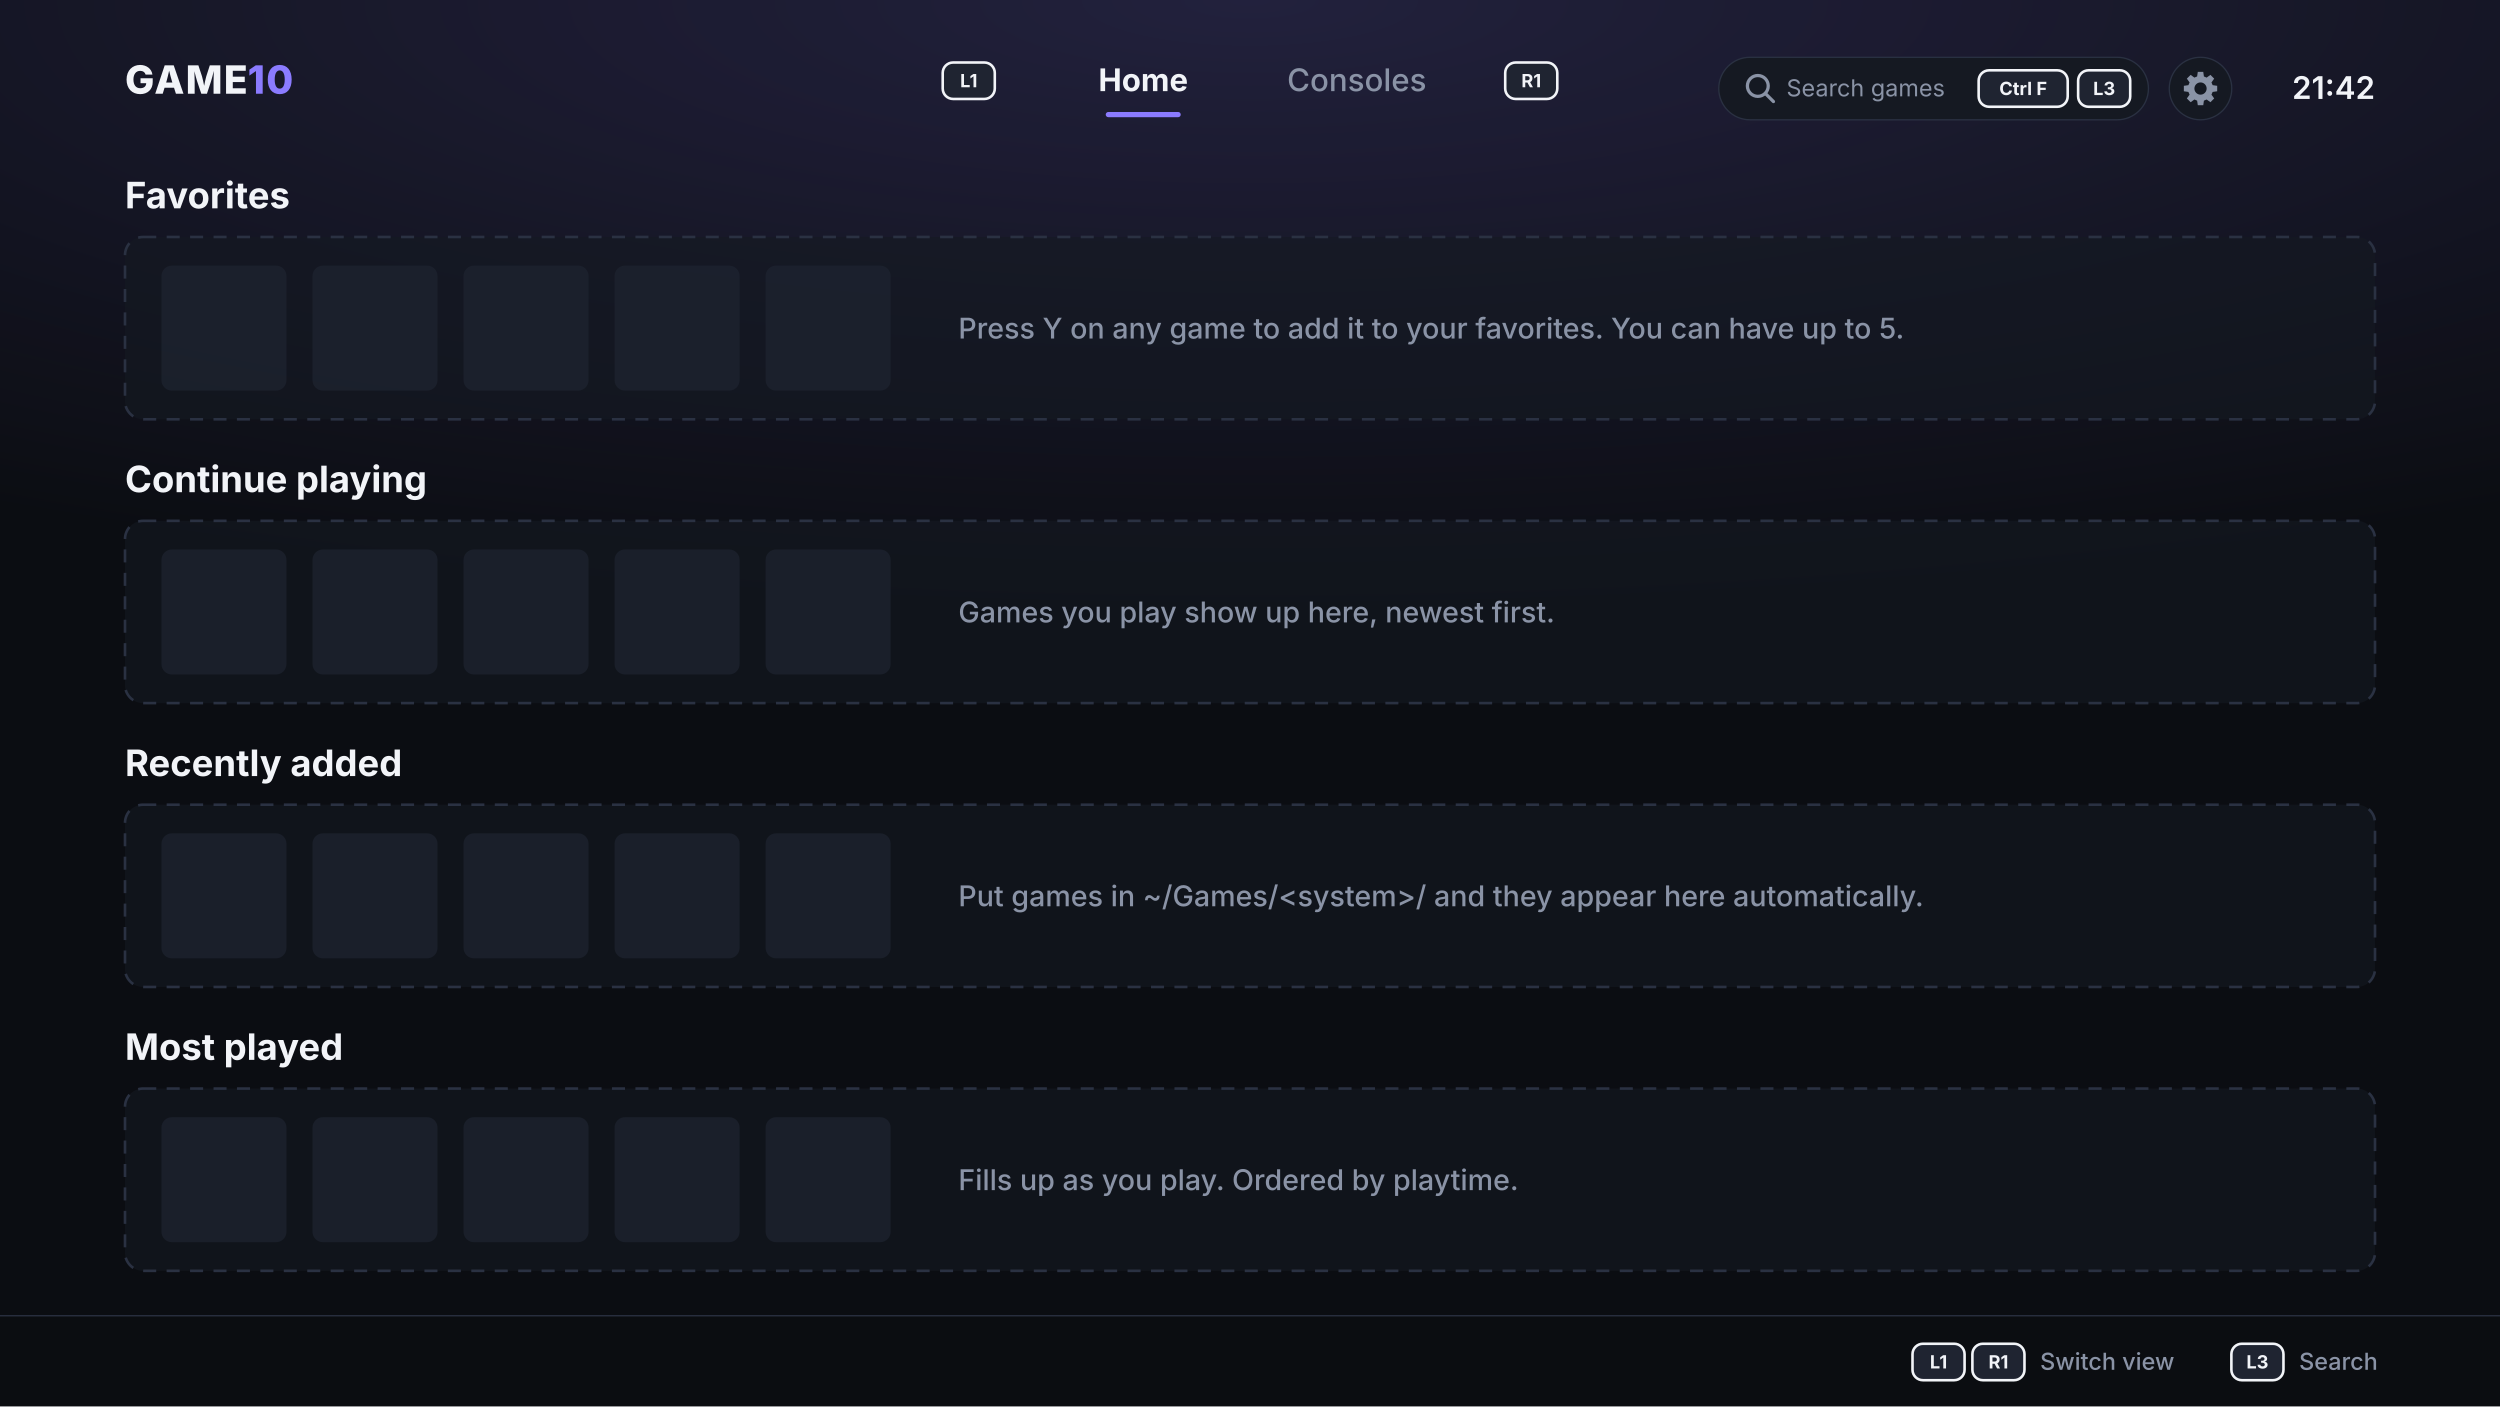
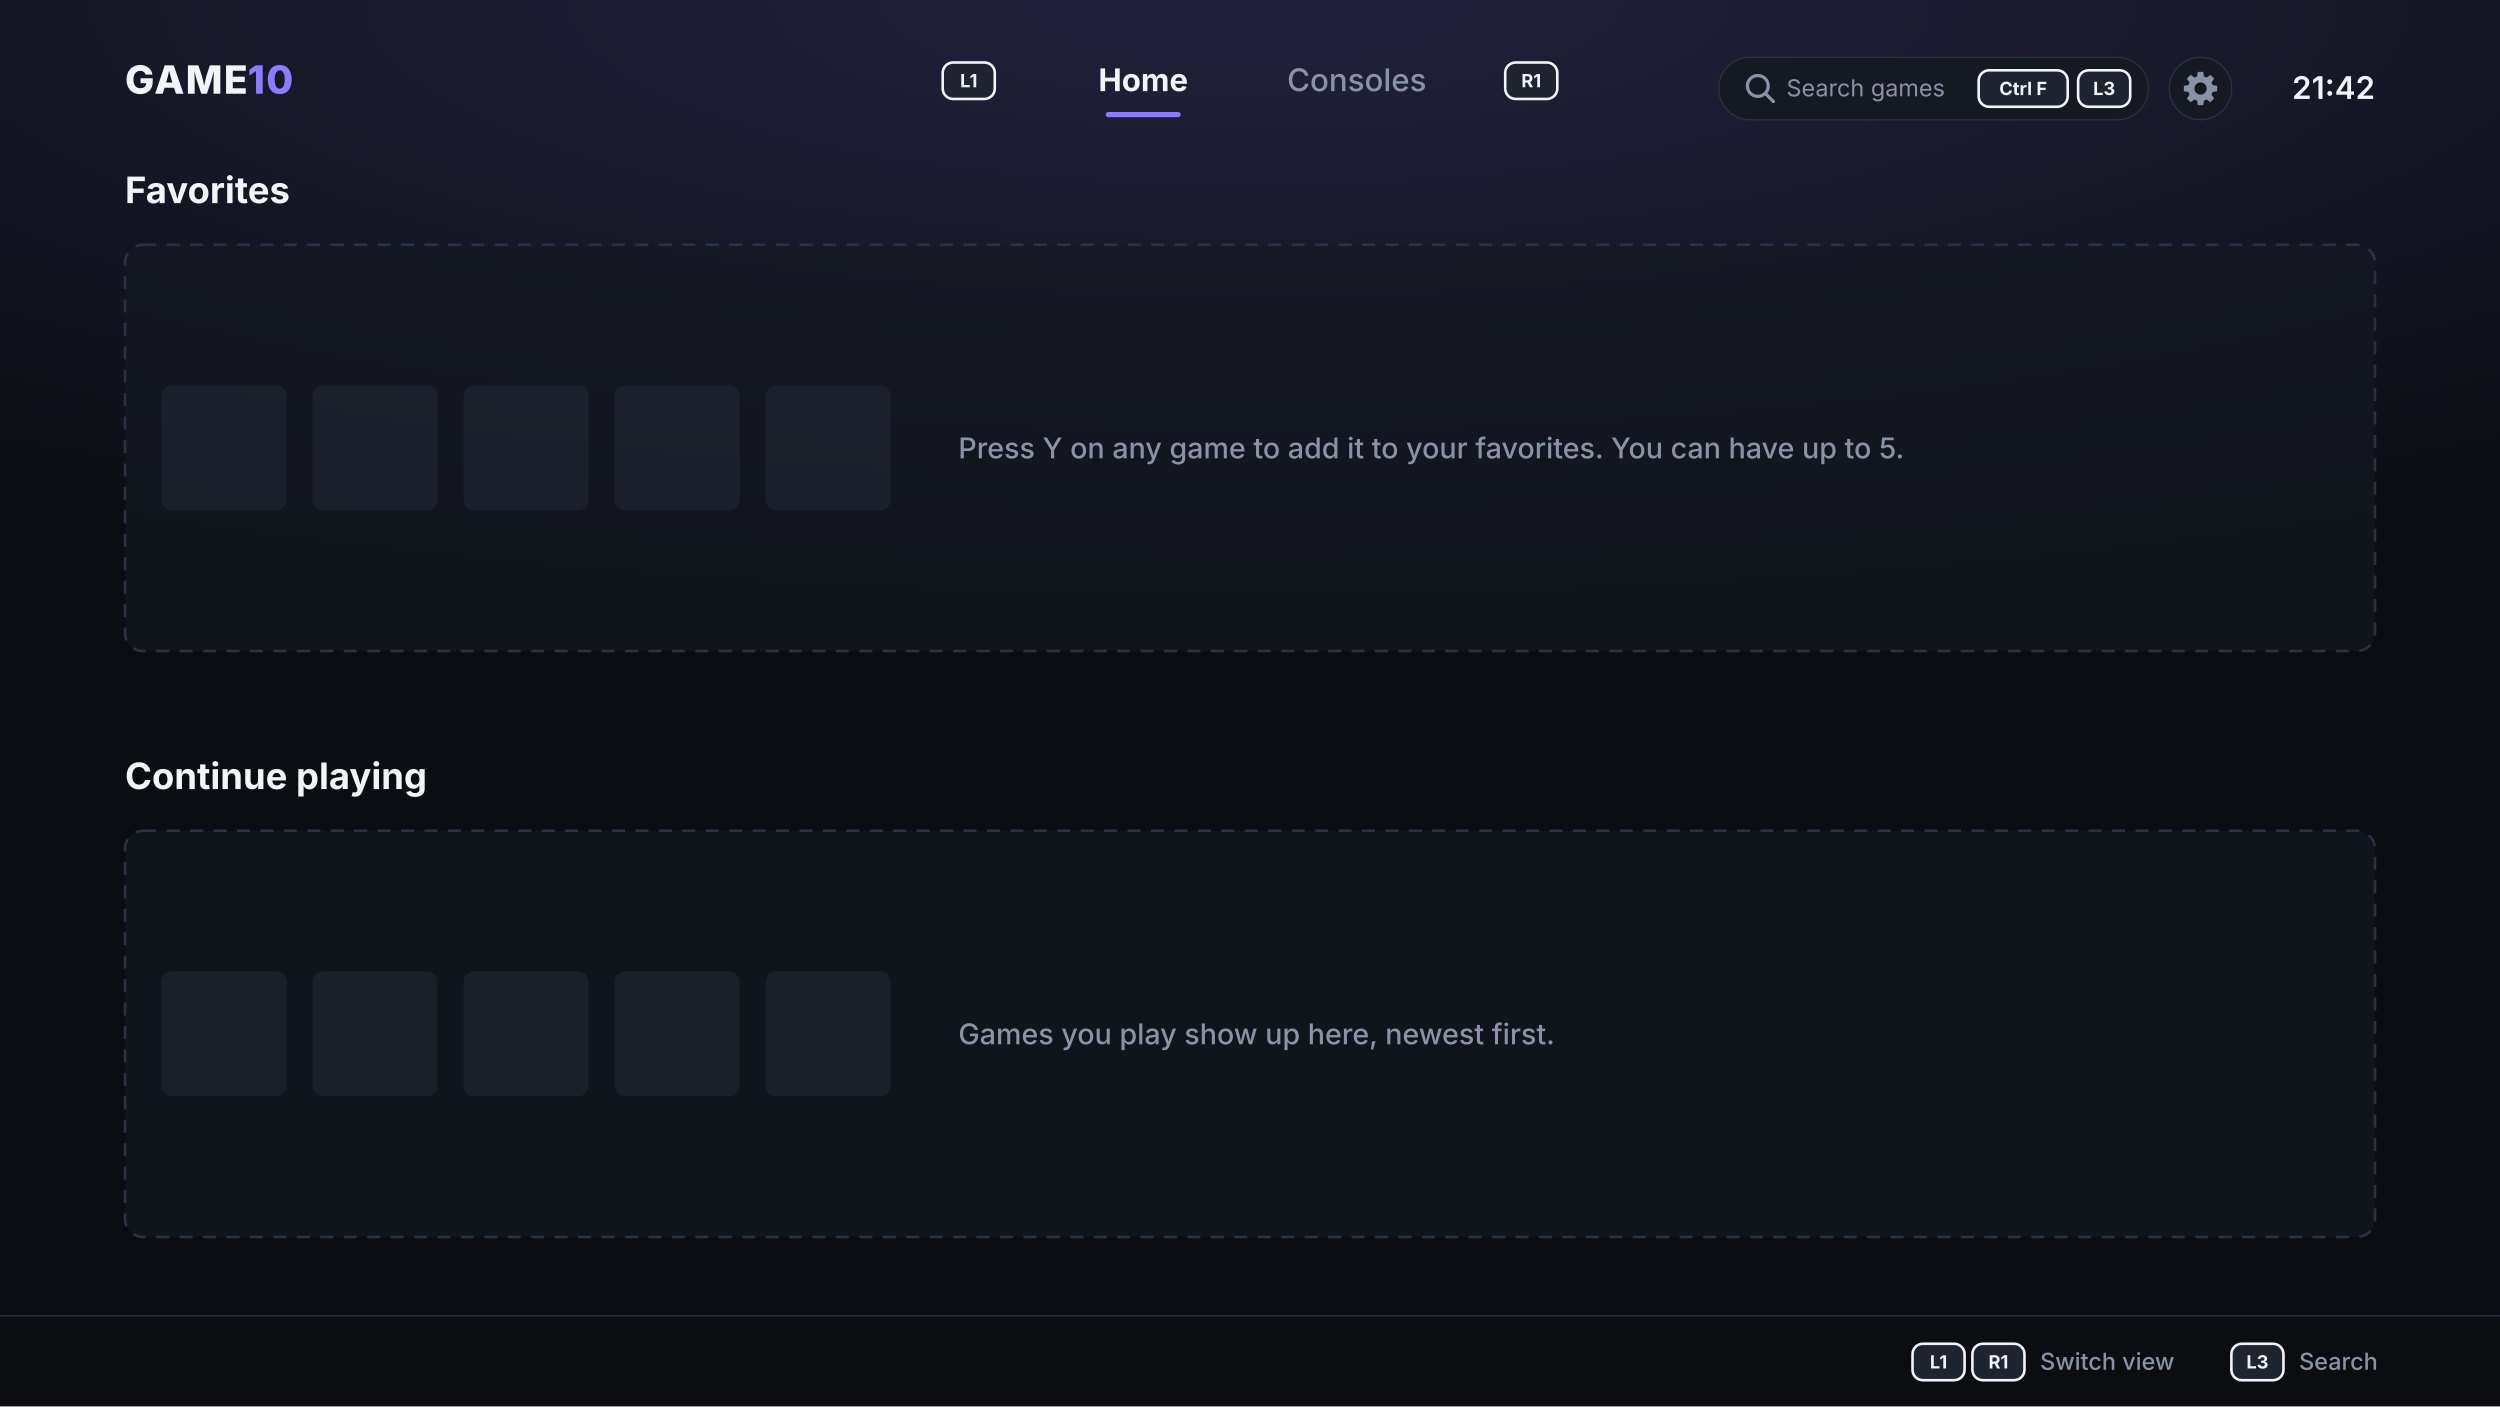
<svg xmlns="http://www.w3.org/2000/svg" width="1920" height="1080" viewBox="0 0 1920 1080">
  <defs>
    <radialGradient id="rg1" cx="0.5" cy="0" r="0.9">
      <stop offset="0" stop-color="#8B7BFF" stop-opacity="0.18" />
      <stop offset="1" stop-color="#8B7BFF" stop-opacity="0" />
    </radialGradient>
  </defs>
  <rect x="0.0" y="0.0" width="1920.0" height="1080.0" rx="0" fill="#0B0D12" fill-opacity="1" />
  <rect x="0.0" y="0.0" width="1920.0" height="520.0" rx="0" fill="url(#rg1)" fill-opacity="1" />
  <text x="96" y="72" font-family="Inter, 'Helvetica Neue', Arial, sans-serif" font-size="30" font-weight="800" fill="#F2F4F8" letter-spacing="1">GAME<tspan fill="#8B7BFF">10</tspan>
  </text>
  <rect x="724.0" y="48.0" width="40.0" height="28.0" rx="8" fill="#1F2431" fill-opacity="1" stroke="#F2F4F8" stroke-width="2" />
  <text x="744.0" y="67.0" font-family="Inter, 'Helvetica Neue', Arial, sans-serif" font-size="14" font-weight="700" fill="#F2F4F8" fill-opacity="1" text-anchor="middle" letter-spacing="0">L1</text>
  <rect x="1156.0" y="48.0" width="40.0" height="28.0" rx="8" fill="#1F2431" fill-opacity="1" stroke="#F2F4F8" stroke-width="2" />
  <text x="1176.0" y="67.0" font-family="Inter, 'Helvetica Neue', Arial, sans-serif" font-size="14" font-weight="700" fill="#F2F4F8" fill-opacity="1" text-anchor="middle" letter-spacing="0">R1</text>
  <text x="878.0" y="70.0" font-family="Inter, 'Helvetica Neue', Arial, sans-serif" font-size="24" font-weight="700" fill="#F2F4F8" fill-opacity="1" text-anchor="middle" letter-spacing="0">Home</text>
  <rect x="849.2" y="86.0" width="57.6" height="4.0" rx="2" fill="#8B7BFF" fill-opacity="1" />
  <text x="1042.0" y="70.0" font-family="Inter, 'Helvetica Neue', Arial, sans-serif" font-size="24" font-weight="500" fill="#8A93A6" fill-opacity="1" text-anchor="middle" letter-spacing="0">Consoles</text>
  <rect x="1320.0" y="44.0" width="330.0" height="48.0" rx="24" fill="#151922" fill-opacity="1" stroke="#2A3142" stroke-width="1" />
  <circle cx="1350.0" cy="66.0" r="8.0" fill="none" fill-opacity="1" stroke="#8A93A6" stroke-width="2.5" />
  <line x1="1356" y1="72" x2="1362" y2="78" stroke="#8A93A6" stroke-width="2.5" stroke-linecap="round" />
  <text x="1372.0" y="74.0" font-family="Inter, 'Helvetica Neue', Arial, sans-serif" font-size="18" font-weight="400" fill="#8A93A6" fill-opacity="1" text-anchor="start" letter-spacing="0">Search games</text>
  <rect x="1596.0" y="54.0" width="40.0" height="28.0" rx="8" fill="#1F2431" fill-opacity="1" stroke="#F2F4F8" stroke-width="2" />
  <text x="1616.0" y="73.0" font-family="Inter, 'Helvetica Neue', Arial, sans-serif" font-size="14" font-weight="700" fill="#F2F4F8" fill-opacity="1" text-anchor="middle" letter-spacing="0">L3</text>
  <rect x="1519.6" y="54.0" width="68.4" height="28.0" rx="8" fill="#1F2431" fill-opacity="1" stroke="#F2F4F8" stroke-width="2" />
  <text x="1553.8" y="73.0" font-family="Inter, 'Helvetica Neue', Arial, sans-serif" font-size="14" font-weight="700" fill="#F2F4F8" fill-opacity="1" text-anchor="middle" letter-spacing="0">Ctrl F</text>
  <circle cx="1690.0" cy="68.0" r="24.0" fill="#151922" fill-opacity="1" stroke="#2A3142" stroke-width="1" />
  <polygon points="1699.3,65.4 1702.8,65.9 1702.8,70.1 1699.3,70.6 1698.4,72.7 1700.5,75.6 1697.6,78.5 1694.7,76.4 1692.6,77.3 1692.1,80.8 1687.9,80.8 1687.4,77.3 1685.3,76.4 1682.4,78.5 1679.5,75.6 1681.6,72.7 1680.7,70.6 1677.2,70.1 1677.2,65.9 1680.7,65.4 1681.6,63.3 1679.5,60.4 1682.4,57.5 1685.3,59.6 1687.4,58.7 1687.9,55.2 1692.1,55.2 1692.6,58.7 1694.7,59.6 1697.6,57.5 1700.5,60.4 1698.4,63.3" fill="#8A93A6" />
  <circle cx="1690.0" cy="68.0" r="4.7" fill="#151922" fill-opacity="1" />
  <text x="1824.0" y="76.0" font-family="Inter, 'Helvetica Neue', Arial, sans-serif" font-size="24" font-weight="600" fill="#F2F4F8" fill-opacity="1" text-anchor="end" letter-spacing="0">21:42</text>
-   <text x="96.0" y="160.0" font-family="Inter, 'Helvetica Neue', Arial, sans-serif" font-size="28" font-weight="700" fill="#F2F4F8" fill-opacity="1" text-anchor="start" letter-spacing="0">Favorites</text>
-   <rect x="96.0" y="182.0" width="1728.0" height="140.0" rx="14" fill="#151922" fill-opacity="0.6" stroke="#2A3142" stroke-width="2" stroke-dasharray="10 8" />
-   <rect x="124.0" y="204.0" width="96.0" height="96.0" rx="8" fill="#1F2431" fill-opacity="0.7" />
-   <rect x="240.0" y="204.0" width="96.0" height="96.0" rx="8" fill="#1F2431" fill-opacity="0.7" />
-   <rect x="356.0" y="204.0" width="96.0" height="96.0" rx="8" fill="#1F2431" fill-opacity="0.7" />
-   <rect x="472.0" y="204.0" width="96.0" height="96.0" rx="8" fill="#1F2431" fill-opacity="0.7" />
-   <rect x="588.0" y="204.0" width="96.0" height="96.0" rx="8" fill="#1F2431" fill-opacity="0.7" />
-   <text x="736.0" y="260.0" font-family="Inter, 'Helvetica Neue', Arial, sans-serif" font-size="22" font-weight="500" fill="#8A93A6" fill-opacity="1" text-anchor="start" letter-spacing="0">Press  Y  on any game to add it to your favorites. You can have up to 5.</text>
-   <text x="96.0" y="378.0" font-family="Inter, 'Helvetica Neue', Arial, sans-serif" font-size="28" font-weight="700" fill="#F2F4F8" fill-opacity="1" text-anchor="start" letter-spacing="0">Continue playing</text>
-   <rect x="96.0" y="400.0" width="1728.0" height="140.0" rx="14" fill="#151922" fill-opacity="0.6" stroke="#2A3142" stroke-width="2" stroke-dasharray="10 8" />
-   <rect x="124.0" y="422.0" width="96.0" height="96.0" rx="8" fill="#1F2431" fill-opacity="0.7" />
-   <rect x="240.0" y="422.0" width="96.0" height="96.0" rx="8" fill="#1F2431" fill-opacity="0.7" />
-   <rect x="356.0" y="422.0" width="96.0" height="96.0" rx="8" fill="#1F2431" fill-opacity="0.7" />
-   <rect x="472.0" y="422.0" width="96.0" height="96.0" rx="8" fill="#1F2431" fill-opacity="0.7" />
-   <rect x="588.0" y="422.0" width="96.0" height="96.0" rx="8" fill="#1F2431" fill-opacity="0.7" />
-   <text x="736.0" y="478.0" font-family="Inter, 'Helvetica Neue', Arial, sans-serif" font-size="22" font-weight="500" fill="#8A93A6" fill-opacity="1" text-anchor="start" letter-spacing="0">Games you play show up here, newest first.</text>
-   <text x="96.0" y="596.0" font-family="Inter, 'Helvetica Neue', Arial, sans-serif" font-size="28" font-weight="700" fill="#F2F4F8" fill-opacity="1" text-anchor="start" letter-spacing="0">Recently added</text>
-   <rect x="96.0" y="618.0" width="1728.0" height="140.0" rx="14" fill="#151922" fill-opacity="0.6" stroke="#2A3142" stroke-width="2" stroke-dasharray="10 8" />
-   <rect x="124.0" y="640.0" width="96.0" height="96.0" rx="8" fill="#1F2431" fill-opacity="0.7" />
-   <rect x="240.0" y="640.0" width="96.0" height="96.0" rx="8" fill="#1F2431" fill-opacity="0.7" />
-   <rect x="356.0" y="640.0" width="96.0" height="96.0" rx="8" fill="#1F2431" fill-opacity="0.7" />
-   <rect x="472.0" y="640.0" width="96.0" height="96.0" rx="8" fill="#1F2431" fill-opacity="0.7" />
-   <rect x="588.0" y="640.0" width="96.0" height="96.0" rx="8" fill="#1F2431" fill-opacity="0.7" />
-   <text x="736.0" y="696.0" font-family="Inter, 'Helvetica Neue', Arial, sans-serif" font-size="22" font-weight="500" fill="#8A93A6" fill-opacity="1" text-anchor="start" letter-spacing="0">Put games in ~/Games/&lt;system&gt;/ and they appear here automatically.</text>
-   <text x="96.0" y="814.0" font-family="Inter, 'Helvetica Neue', Arial, sans-serif" font-size="28" font-weight="700" fill="#F2F4F8" fill-opacity="1" text-anchor="start" letter-spacing="0">Most played</text>
-   <rect x="96.0" y="836.0" width="1728.0" height="140.0" rx="14" fill="#151922" fill-opacity="0.6" stroke="#2A3142" stroke-width="2" stroke-dasharray="10 8" />
-   <rect x="124.0" y="858.0" width="96.0" height="96.0" rx="8" fill="#1F2431" fill-opacity="0.7" />
-   <rect x="240.0" y="858.0" width="96.0" height="96.0" rx="8" fill="#1F2431" fill-opacity="0.7" />
-   <rect x="356.0" y="858.0" width="96.0" height="96.0" rx="8" fill="#1F2431" fill-opacity="0.7" />
-   <rect x="472.0" y="858.0" width="96.0" height="96.0" rx="8" fill="#1F2431" fill-opacity="0.7" />
-   <rect x="588.0" y="858.0" width="96.0" height="96.0" rx="8" fill="#1F2431" fill-opacity="0.7" />
-   <text x="736.0" y="914.0" font-family="Inter, 'Helvetica Neue', Arial, sans-serif" font-size="22" font-weight="500" fill="#8A93A6" fill-opacity="1" text-anchor="start" letter-spacing="0">Fills up as you play. Ordered by playtime.</text>
+   <text x="96.0" y="156.0" font-family="Inter, 'Helvetica Neue', Arial, sans-serif" font-size="28" font-weight="700" fill="#F2F4F8" fill-opacity="1" text-anchor="start" letter-spacing="0">Favorites</text>
+   <rect x="96.0" y="188.0" width="1728.0" height="312.0" rx="14" fill="#151922" fill-opacity="0.6" stroke="#2A3142" stroke-width="2" stroke-dasharray="10 8" />
+   <rect x="124.0" y="296.0" width="96.0" height="96.0" rx="8" fill="#1F2431" fill-opacity="0.7" />
+   <rect x="240.0" y="296.0" width="96.0" height="96.0" rx="8" fill="#1F2431" fill-opacity="0.7" />
+   <rect x="356.0" y="296.0" width="96.0" height="96.0" rx="8" fill="#1F2431" fill-opacity="0.7" />
+   <rect x="472.0" y="296.0" width="96.0" height="96.0" rx="8" fill="#1F2431" fill-opacity="0.7" />
+   <rect x="588.0" y="296.0" width="96.0" height="96.0" rx="8" fill="#1F2431" fill-opacity="0.7" />
+   <text x="736.0" y="352.0" font-family="Inter, 'Helvetica Neue', Arial, sans-serif" font-size="22" font-weight="500" fill="#8A93A6" fill-opacity="1" text-anchor="start" letter-spacing="0">Press  Y  on any game to add it to your favorites. You can have up to 5.</text>
+   <text x="96.0" y="606.0" font-family="Inter, 'Helvetica Neue', Arial, sans-serif" font-size="28" font-weight="700" fill="#F2F4F8" fill-opacity="1" text-anchor="start" letter-spacing="0">Continue playing</text>
+   <rect x="96.0" y="638.0" width="1728.0" height="312.0" rx="14" fill="#151922" fill-opacity="0.6" stroke="#2A3142" stroke-width="2" stroke-dasharray="10 8" />
+   <rect x="124.0" y="746.0" width="96.0" height="96.0" rx="8" fill="#1F2431" fill-opacity="0.7" />
+   <rect x="240.0" y="746.0" width="96.0" height="96.0" rx="8" fill="#1F2431" fill-opacity="0.7" />
+   <rect x="356.0" y="746.0" width="96.0" height="96.0" rx="8" fill="#1F2431" fill-opacity="0.7" />
+   <rect x="472.0" y="746.0" width="96.0" height="96.0" rx="8" fill="#1F2431" fill-opacity="0.7" />
+   <rect x="588.0" y="746.0" width="96.0" height="96.0" rx="8" fill="#1F2431" fill-opacity="0.7" />
+   <text x="736.0" y="802.0" font-family="Inter, 'Helvetica Neue', Arial, sans-serif" font-size="22" font-weight="500" fill="#8A93A6" fill-opacity="1" text-anchor="start" letter-spacing="0">Games you play show up here, newest first.</text>
  <rect x="0.0" y="1010.0" width="1920.0" height="70.0" rx="0" fill="#0B0D12" fill-opacity="0.92" />
  <rect x="0.0" y="1010.0" width="1920.0" height="1.0" rx="0" fill="#2A3142" fill-opacity="1" />
  <text x="1765.7" y="1052.0" font-family="Inter, 'Helvetica Neue', Arial, sans-serif" font-size="18" font-weight="500" fill="#8A93A6" fill-opacity="1" text-anchor="start" letter-spacing="0">Search</text>
  <rect x="1713.7" y="1032.0" width="40.0" height="28.0" rx="8" fill="#1F2431" fill-opacity="1" stroke="#F2F4F8" stroke-width="2" />
  <text x="1733.7" y="1051.0" font-family="Inter, 'Helvetica Neue', Arial, sans-serif" font-size="14" font-weight="700" fill="#F2F4F8" fill-opacity="1" text-anchor="middle" letter-spacing="0">L3</text>
  <text x="1566.8" y="1052.0" font-family="Inter, 'Helvetica Neue', Arial, sans-serif" font-size="18" font-weight="500" fill="#8A93A6" fill-opacity="1" text-anchor="start" letter-spacing="0">Switch view</text>
  <rect x="1514.8" y="1032.0" width="40.0" height="28.0" rx="8" fill="#1F2431" fill-opacity="1" stroke="#F2F4F8" stroke-width="2" />
  <text x="1534.8" y="1051.0" font-family="Inter, 'Helvetica Neue', Arial, sans-serif" font-size="14" font-weight="700" fill="#F2F4F8" fill-opacity="1" text-anchor="middle" letter-spacing="0">R1</text>
  <rect x="1468.8" y="1032.0" width="40.0" height="28.0" rx="8" fill="#1F2431" fill-opacity="1" stroke="#F2F4F8" stroke-width="2" />
  <text x="1488.8" y="1051.0" font-family="Inter, 'Helvetica Neue', Arial, sans-serif" font-size="14" font-weight="700" fill="#F2F4F8" fill-opacity="1" text-anchor="middle" letter-spacing="0">L1</text>
</svg>
